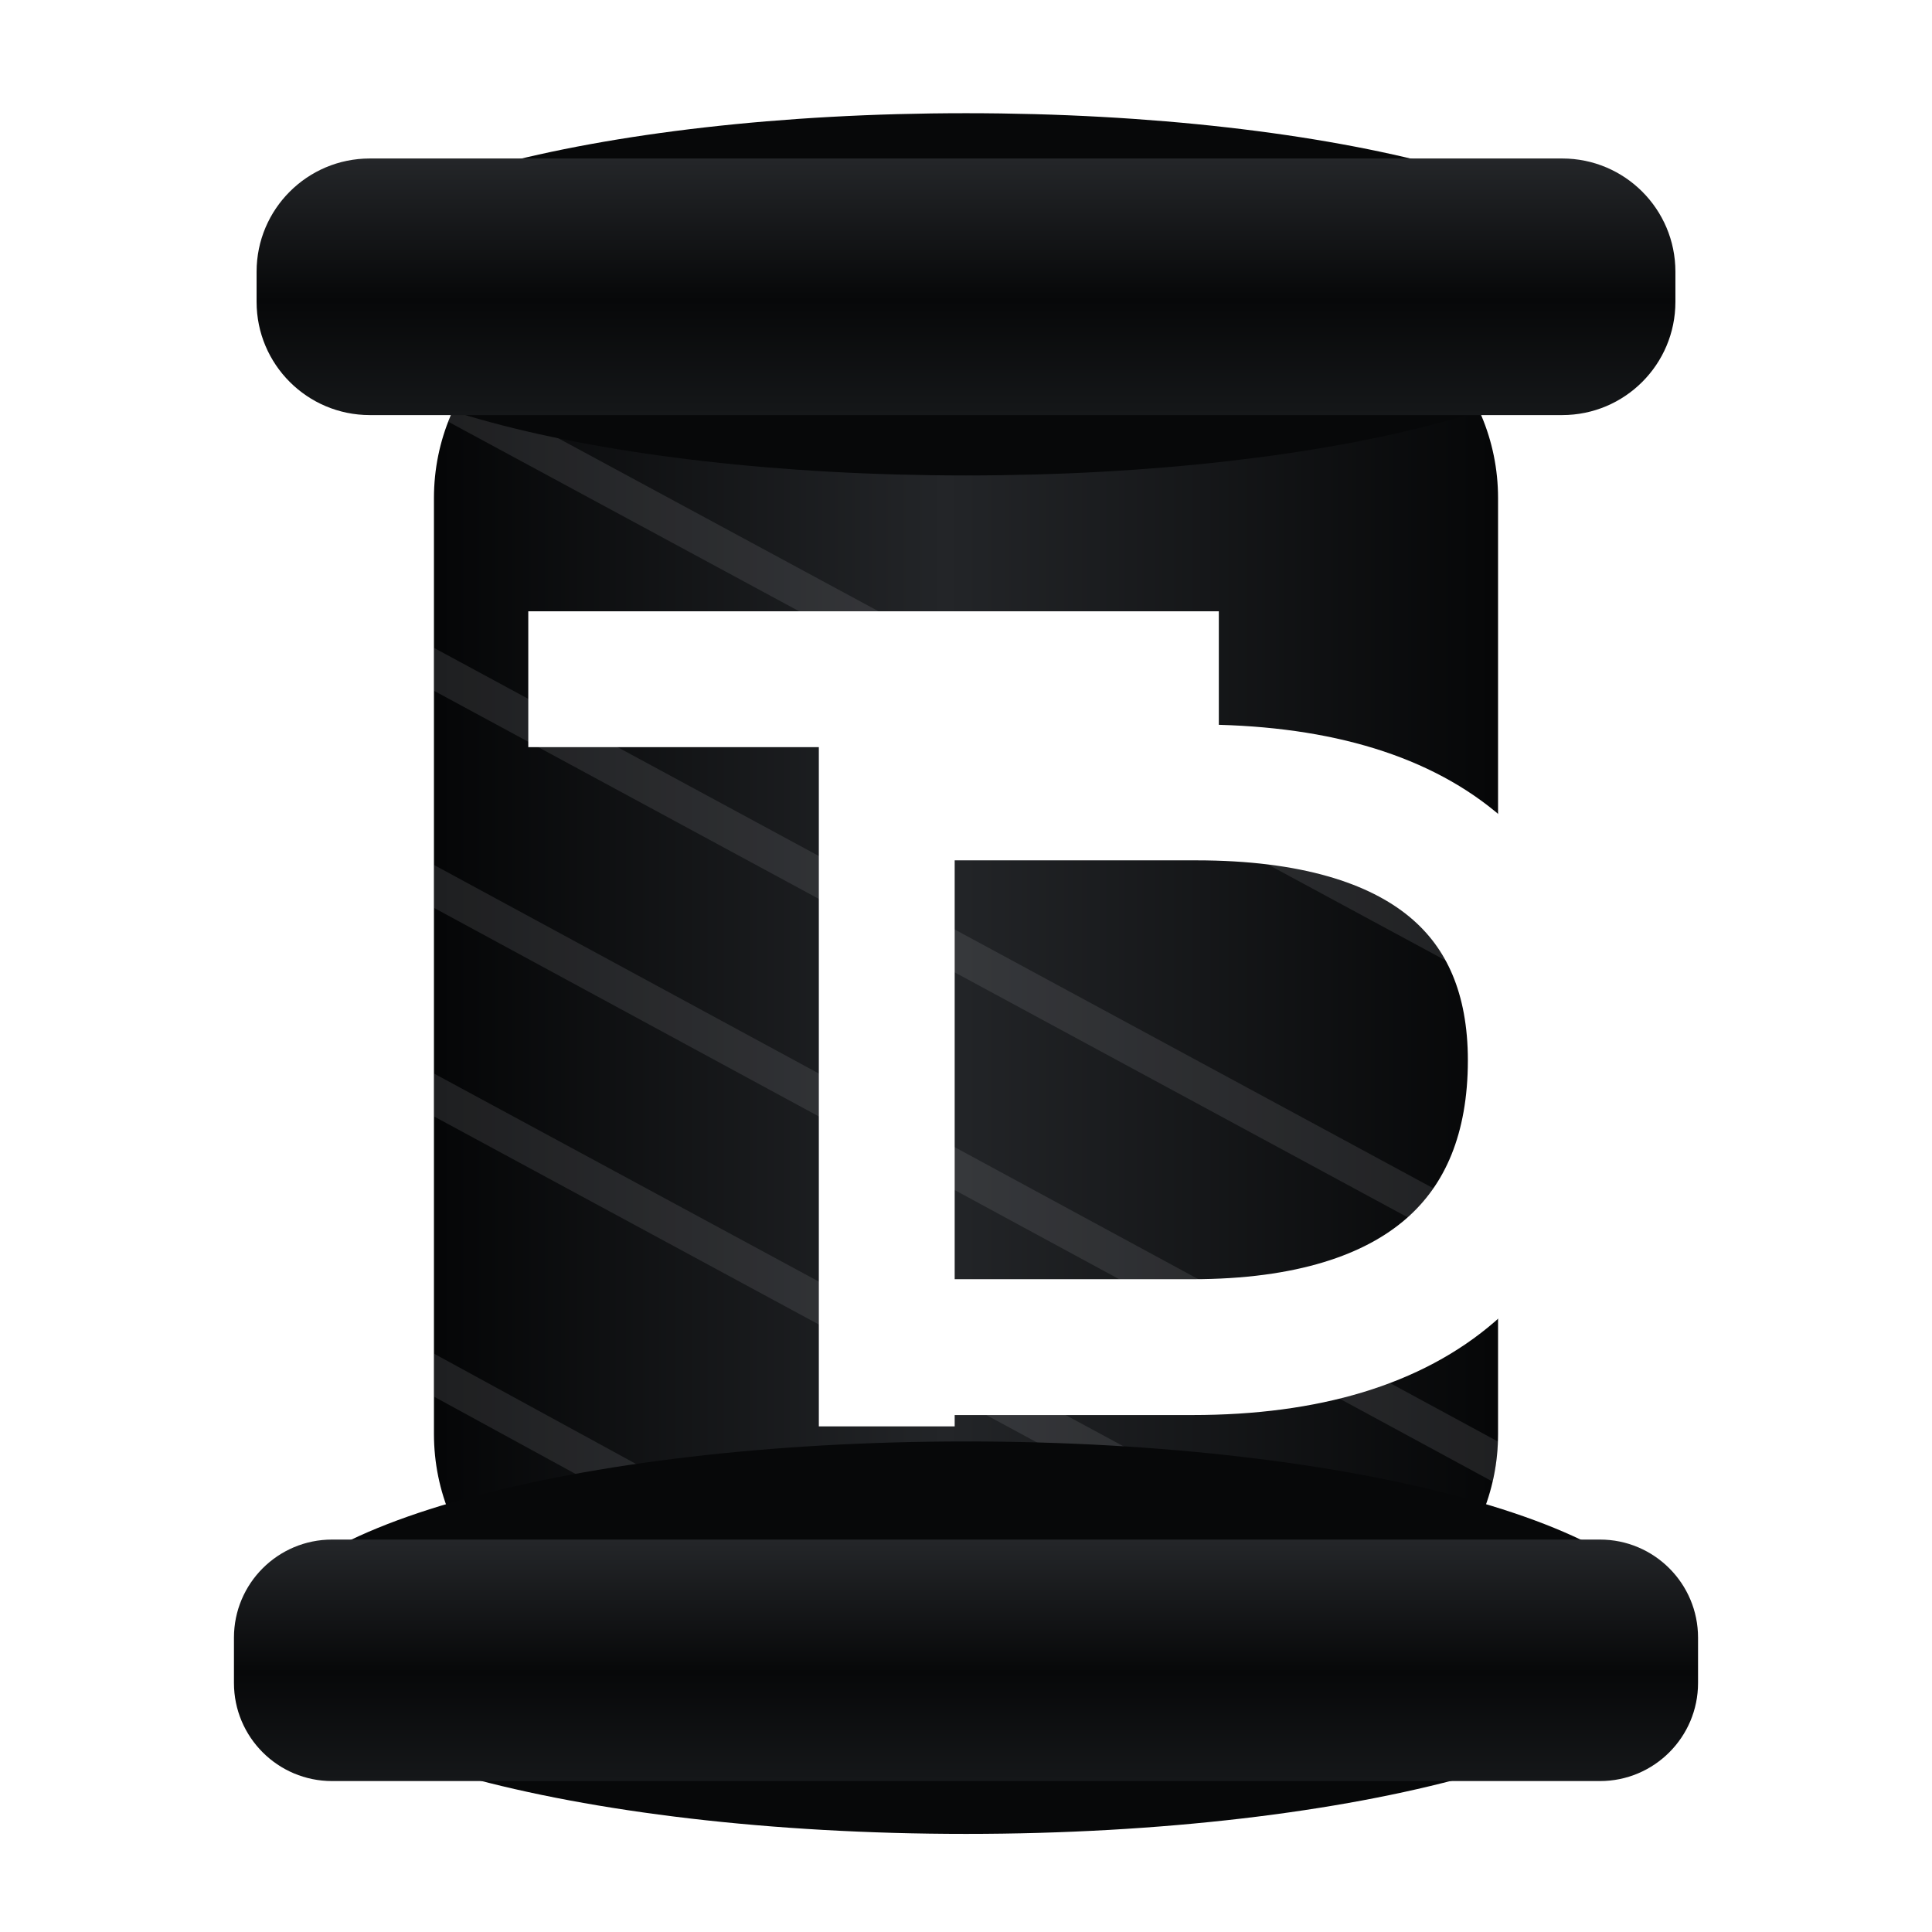
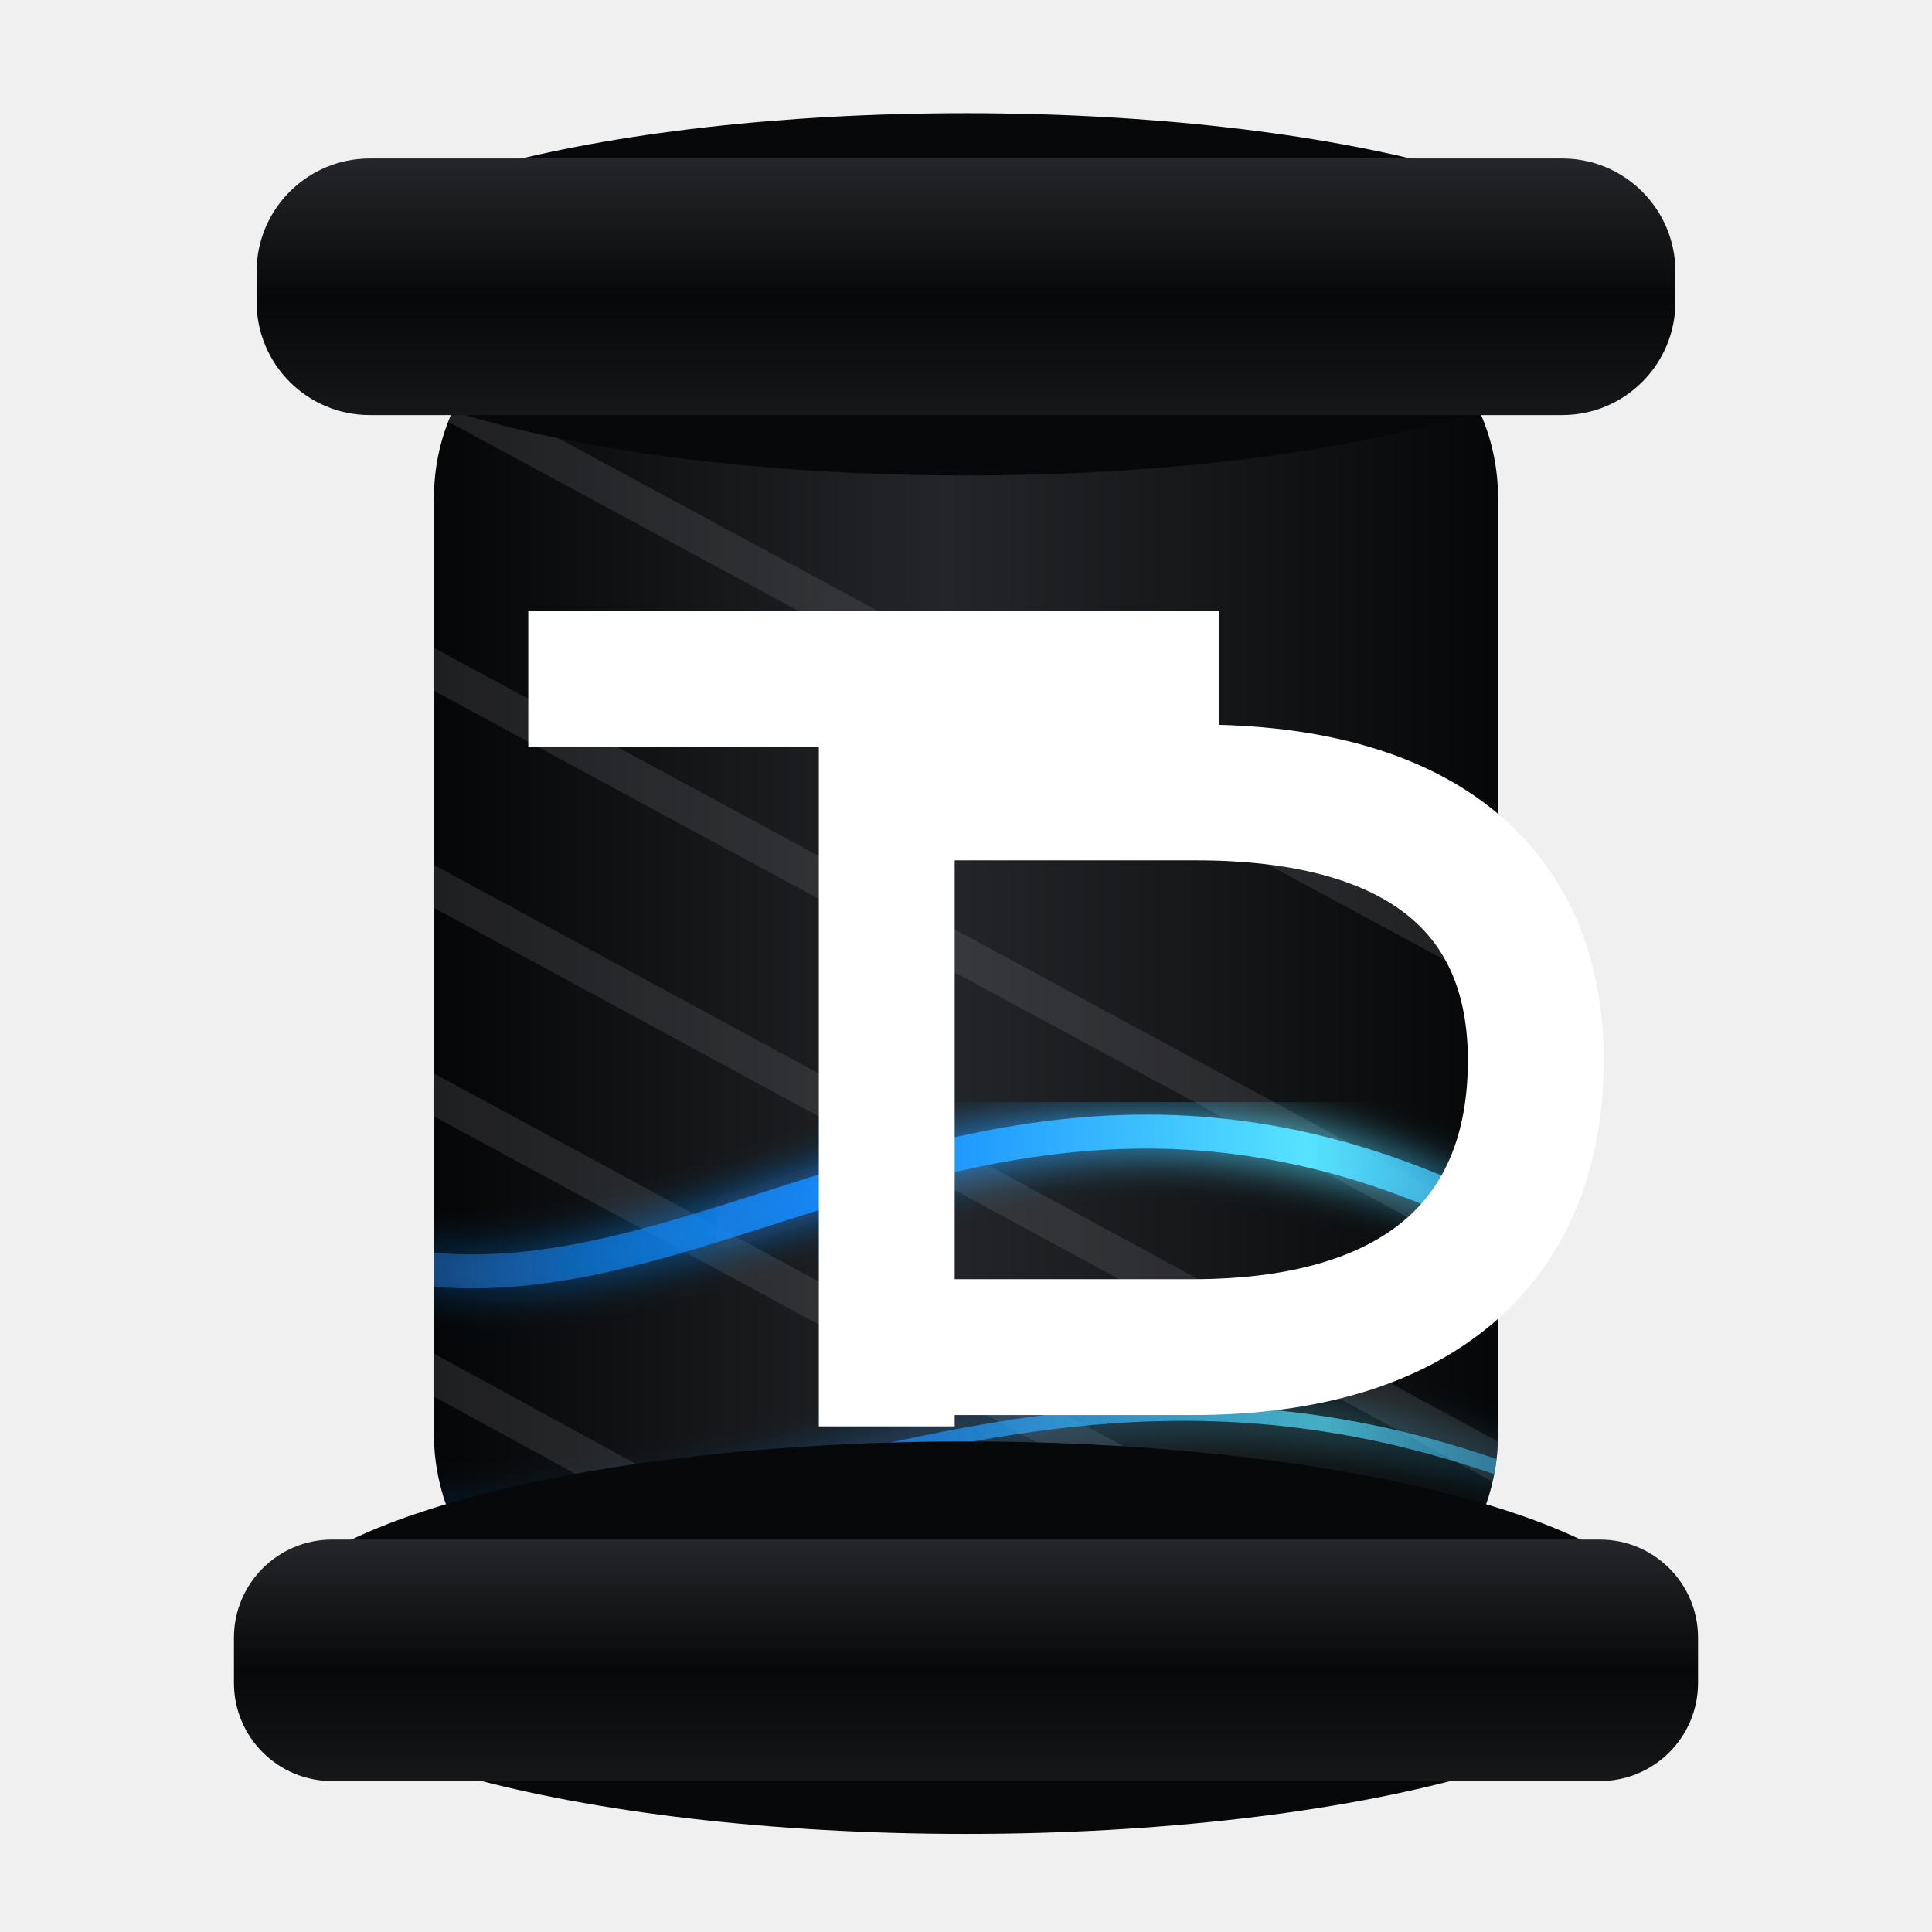
<svg xmlns="http://www.w3.org/2000/svg" viewBox="0 0 512 512" role="img" aria-labelledby="title desc">
  <defs>
    <linearGradient id="body" x1="0" x2="1">
      <stop offset="0" stop-color="#050607" />
      <stop offset=".48" stop-color="#232528" />
      <stop offset="1" stop-color="#060708" />
    </linearGradient>
    <linearGradient id="cap" x1="0" y1="0" x2="0" y2="1">
      <stop stop-color="#242629" />
      <stop offset=".55" stop-color="#070809" />
      <stop offset="1" stop-color="#151719" />
    </linearGradient>
+     <linearGradient id="signal" x1="0" x2="1">
+       <stop stop-color="#168cff" stop-opacity="0" />
+       <stop offset=".45" stop-color="#168cff" />
+       <stop offset=".7" stop-color="#57e3ff" />
+       <stop offset="1" stop-color="#168cff" stop-opacity="0" />
+     </linearGradient>
+     <filter id="g">
+       <feGaussianBlur stdDeviation="6" result="b" />
+       <feMerge>
+         <feMergeNode in="b" />
+         <feMergeNode in="SourceGraphic" />
+       </feMerge>
+     </filter>
    <clipPath id="clip">
      <rect x="115" y="76" width="282" height="360" rx="56" />
    </clipPath>
  </defs>
-   <rect width="512" height="512" fill="#fff" />
  <rect x="115" y="76" width="282" height="360" rx="56" fill="url(#body)" />
-   <g clip-path="url(#clip)" fill="none" stroke="#8f9296" stroke-width="10" opacity=".18">
-     <path d="M20 126 486 378M10 178 475 430M0 228 455 474M52 70 500 312M8 306 356 496" />
+   <g clip-path="url(#clip)" fill="none" stroke-linecap="round">
+     <g stroke="#8f9296" stroke-width="10" opacity=".18">
+       <path d="M20 126 486 378M10 178 475 430M0 228 455 474M52 70 500 312M8 306 356 496" />
+     </g>
+     <path d="M45 305C175 415 263 190 475 378" stroke="url(#signal)" stroke-width="9" filter="url(#g)" />
+     <path d="M25 370C190 470 270 285 490 438" stroke="url(#signal)" stroke-width="4" opacity=".75" filter="url(#g)" />
  </g>
  <ellipse cx="256" cy="78" rx="178" ry="48" fill="#070809" />
  <rect x="68" y="42" width="376" height="68" rx="30" fill="url(#cap)" />
  <ellipse cx="256" cy="434" rx="188" ry="52" fill="#070809" />
  <rect x="62" y="408" width="388" height="64" rx="26" fill="url(#cap)" />
  <path d="M158 180h147M235 180v180M235 210h82c61 0 90 27 90 71 0 47-30 76-91 76h-81" fill="none" stroke="#fff" stroke-linecap="square" stroke-linejoin="round" stroke-width="36" />
</svg>
